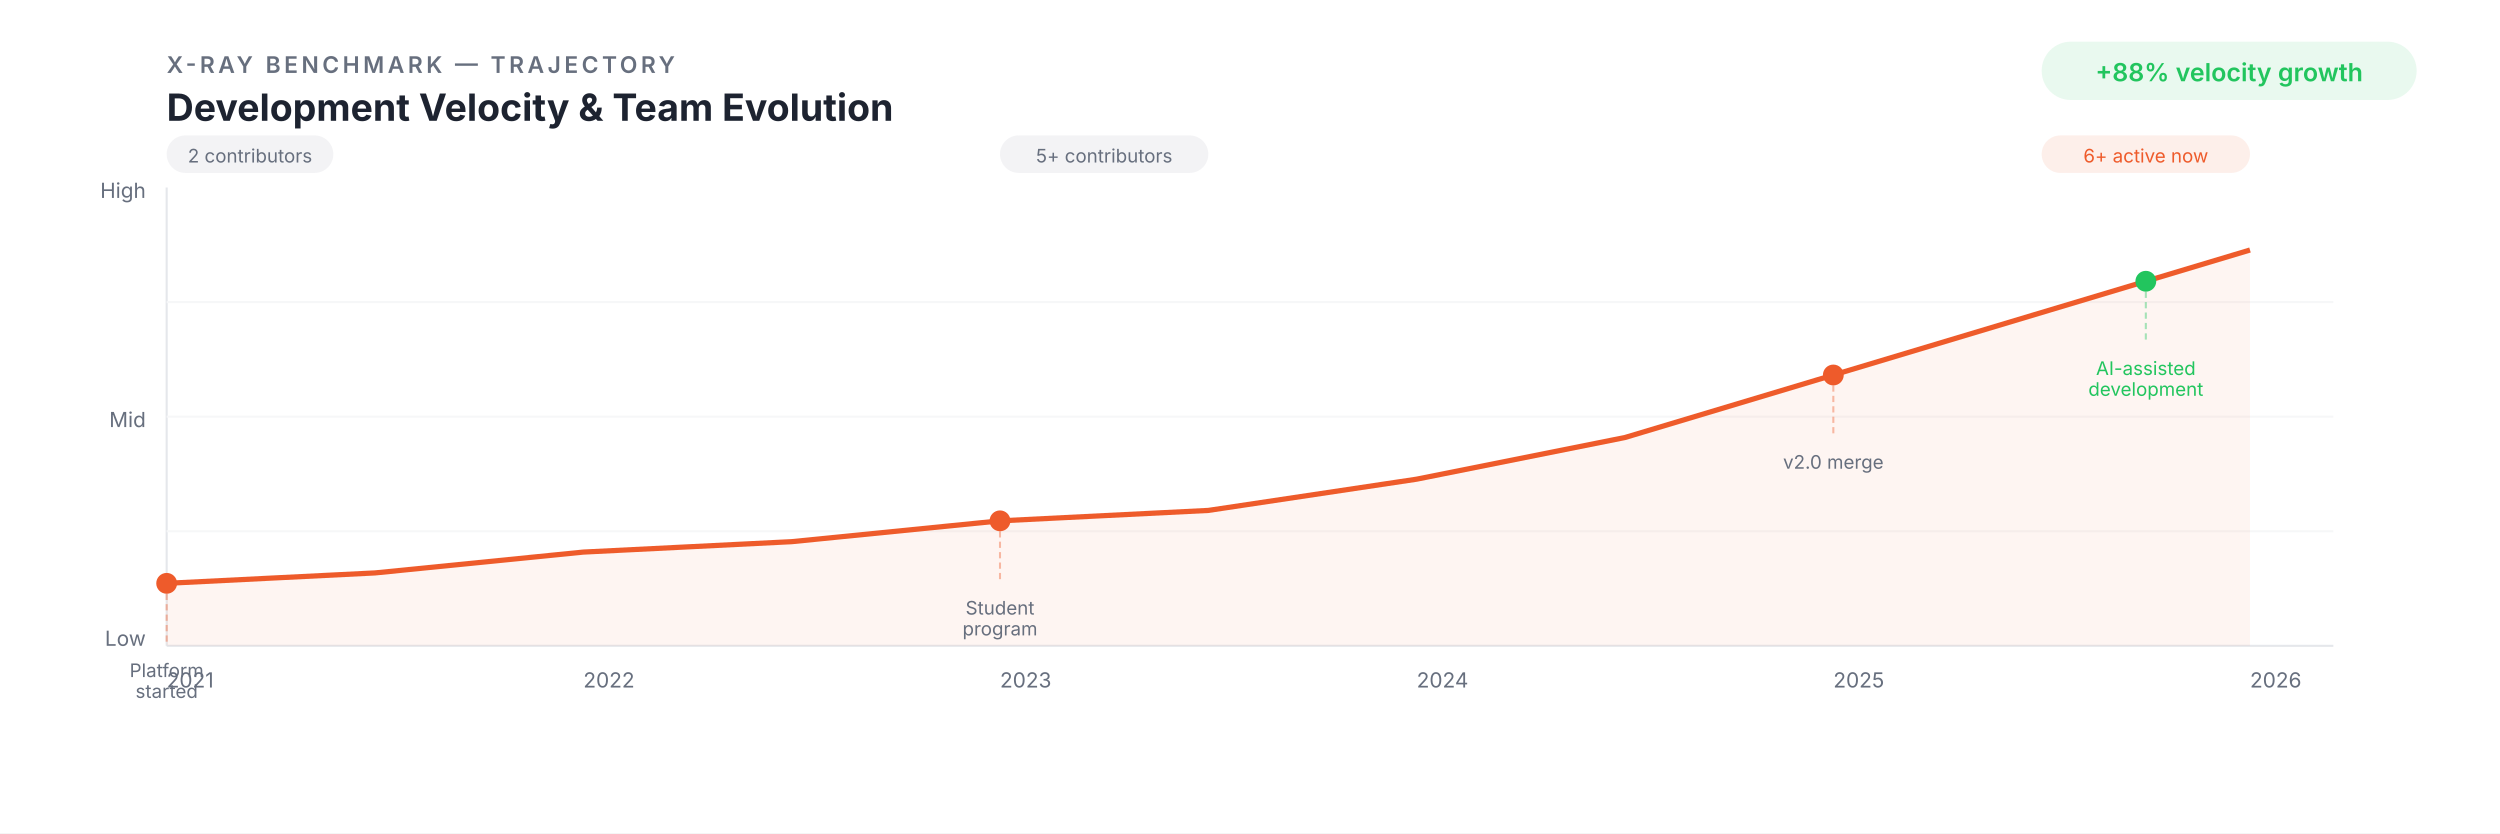
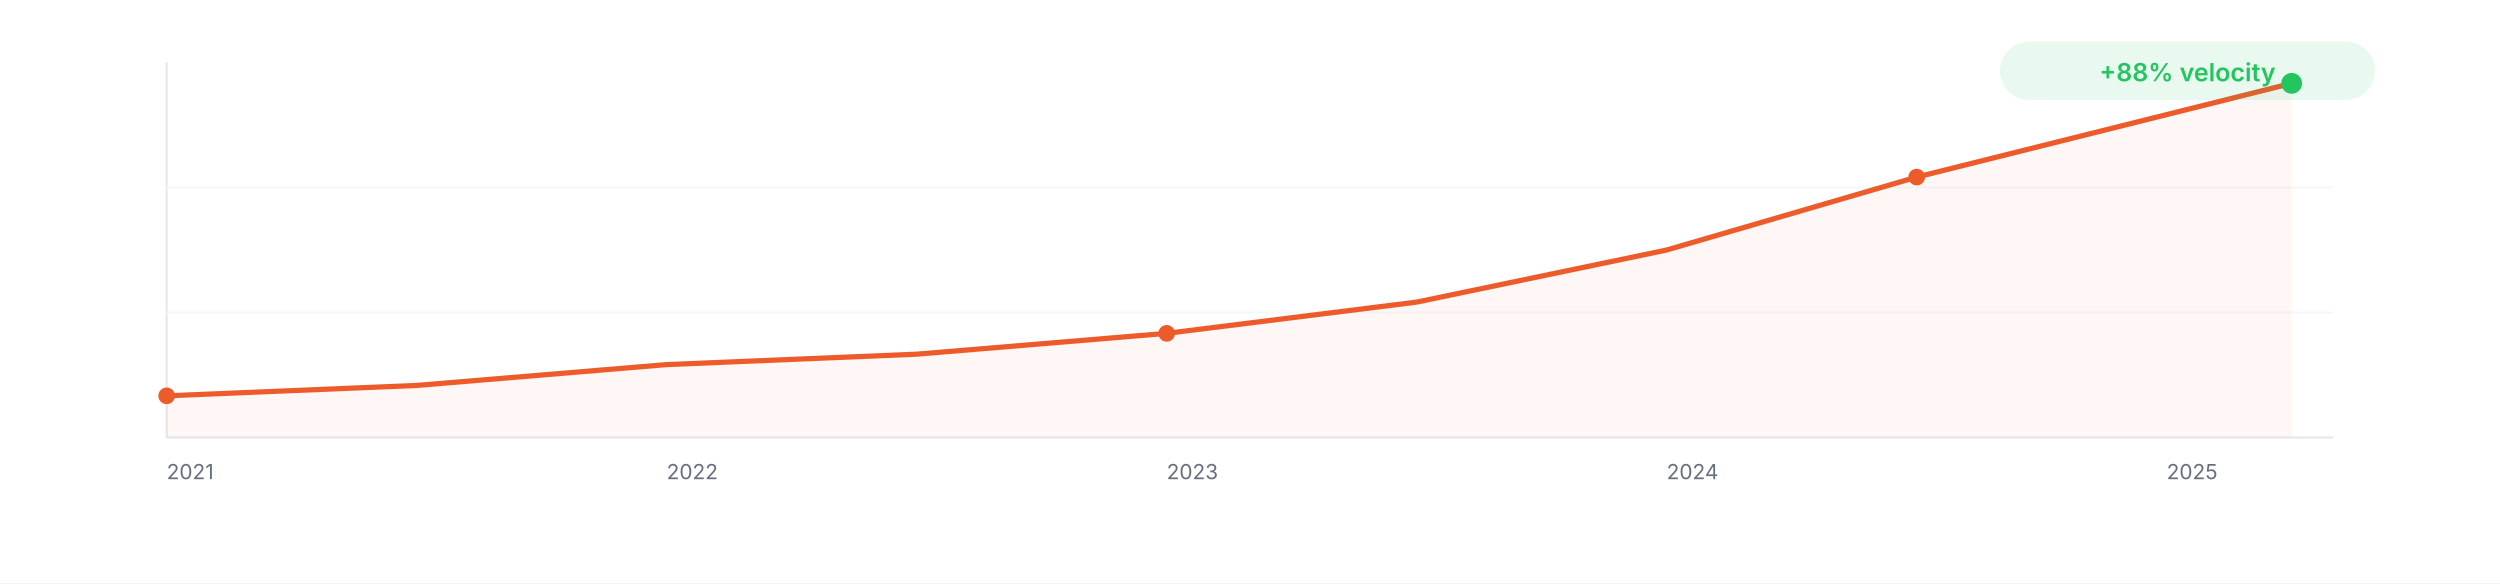
- <svg xmlns="http://www.w3.org/2000/svg" viewBox="0 0 1200 400" font-family="Inter, sans-serif">
-   <rect width="1200" height="400" fill="#FFFFFF" />
-   <text x="80" y="35" fill="#676F7E" font-size="11" font-weight="600" letter-spacing="0.15em">X-RAY BENCHMARK — TRAJECTORY</text>
-   <text x="80" y="58" fill="#1D2330" font-size="18" font-weight="700">Development Velocity &amp; Team Evolution</text>
-   <rect x="980" y="20" width="180" height="28" rx="14" fill="rgba(34, 197, 94, 0.1)" />
-   <text x="1070" y="39" text-anchor="middle" fill="#22C55E" font-size="12" font-weight="600">+88% velocity growth</text>
-   <g transform="translate(80, 90)">
-     <line x1="0" y1="0" x2="0" y2="220" stroke="#E5E7EB" stroke-width="1" />
-     <text x="-10" y="5" text-anchor="end" fill="#676F7E" font-size="10">High</text>
-     <text x="-10" y="115" text-anchor="end" fill="#676F7E" font-size="10">Mid</text>
-     <text x="-10" y="220" text-anchor="end" fill="#676F7E" font-size="10">Low</text>
-     <line x1="0" y1="220" x2="1040" y2="220" stroke="#E5E7EB" stroke-width="1" />
-     <line x1="0" y1="55" x2="1040" y2="55" stroke="#F6F7F8" stroke-width="1" />
-     <line x1="0" y1="110" x2="1040" y2="110" stroke="#F6F7F8" stroke-width="1" />
-     <line x1="0" y1="165" x2="1040" y2="165" stroke="#F6F7F8" stroke-width="1" />
-     <text x="0" y="240" fill="#676F7E" font-size="10">2021</text>
-     <text x="200" y="240" fill="#676F7E" font-size="10">2022</text>
-     <text x="400" y="240" fill="#676F7E" font-size="10">2023</text>
-     <text x="600" y="240" fill="#676F7E" font-size="10">2024</text>
-     <text x="800" y="240" fill="#676F7E" font-size="10">2025</text>
-     <text x="1000" y="240" fill="#676F7E" font-size="10">2026</text>
-     <polyline points="0,190 100,185 200,175 300,170 400,160 500,155 600,140 700,120 800,90 900,60 1000,30" fill="none" stroke="#EE5B2B" stroke-width="2.5" stroke-linejoin="round" />
-     <polygon points="0,190 100,185 200,175 300,170 400,160 500,155 600,140 700,120 800,90 900,60 1000,30 1000,220 0,220" fill="rgba(238, 91, 43, 0.06)" />
-     <g transform="translate(0, 190)">
-       <circle cx="0" cy="0" r="5" fill="#EE5B2B" />
-       <line x1="0" y1="5" x2="0" y2="30" stroke="#EE5B2B" stroke-width="1" stroke-dasharray="3,2" opacity="0.4" />
-       <text x="0" y="45" text-anchor="middle" fill="#676F7E" font-size="9">Platform</text>
-       <text x="0" y="55" text-anchor="middle" fill="#676F7E" font-size="9">started</text>
-     </g>
-     <g transform="translate(400, 160)">
-       <circle cx="0" cy="0" r="5" fill="#EE5B2B" />
-       <line x1="0" y1="5" x2="0" y2="30" stroke="#EE5B2B" stroke-width="1" stroke-dasharray="3,2" opacity="0.4" />
-       <text x="0" y="45" text-anchor="middle" fill="#676F7E" font-size="9">Student</text>
-       <text x="0" y="55" text-anchor="middle" fill="#676F7E" font-size="9">program</text>
-     </g>
-     <g transform="translate(800, 90)">
-       <circle cx="0" cy="0" r="5" fill="#EE5B2B" />
-       <line x1="0" y1="5" x2="0" y2="30" stroke="#EE5B2B" stroke-width="1" stroke-dasharray="3,2" opacity="0.4" />
-       <text x="0" y="45" text-anchor="middle" fill="#676F7E" font-size="9">v2.0 merge</text>
-     </g>
-     <g transform="translate(950, 45)">
-       <circle cx="0" cy="0" r="5" fill="#22C55E" />
-       <line x1="0" y1="5" x2="0" y2="30" stroke="#22C55E" stroke-width="1" stroke-dasharray="3,2" opacity="0.4" />
-       <text x="0" y="45" text-anchor="middle" fill="#22C55E" font-size="9">AI-assisted</text>
-       <text x="0" y="55" text-anchor="middle" fill="#22C55E" font-size="9">development</text>
-     </g>
-     <rect x="0" y="-25" width="80" height="18" rx="9" fill="rgba(103, 111, 126, 0.08)" />
-     <text x="40" y="-12" text-anchor="middle" fill="#676F7E" font-size="9">2 contributors</text>
-     <rect x="400" y="-25" width="100" height="18" rx="9" fill="rgba(103, 111, 126, 0.08)" />
-     <text x="450" y="-12" text-anchor="middle" fill="#676F7E" font-size="9">5+ contributors</text>
-     <rect x="900" y="-25" width="100" height="18" rx="9" fill="rgba(238, 91, 43, 0.1)" />
-     <text x="950" y="-12" text-anchor="middle" fill="#EE5B2B" font-size="9">6+ active now</text>
+ <svg xmlns="http://www.w3.org/2000/svg" viewBox="0 0 1200 280" font-family="Inter, sans-serif">
+   <rect width="1200" height="280" fill="#FFFFFF" />
+   <g transform="translate(80, 30)">
+     <line x1="0" y1="0" x2="0" y2="180" stroke="#E5E7EB" stroke-width="1" />
+     <line x1="0" y1="180" x2="1040" y2="180" stroke="#E5E7EB" stroke-width="1" />
+     <line x1="0" y1="60" x2="1040" y2="60" stroke="#F6F7F8" stroke-width="1" />
+     <line x1="0" y1="120" x2="1040" y2="120" stroke="#F6F7F8" stroke-width="1" />
+     <polyline points="0,160 120,155 240,145 360,140 480,130 600,115 720,90 840,55 960,25 1020,10" fill="none" stroke="#EE5B2B" stroke-width="2.5" stroke-linejoin="round" stroke-linecap="round" />
+     <polygon points="0,160 120,155 240,145 360,140 480,130 600,115 720,90 840,55 960,25 1020,10 1020,180 0,180" fill="rgba(238,91,43,0.05)" />
+     <circle cx="0" cy="160" r="4" fill="#EE5B2B" />
+     <circle cx="480" cy="130" r="4" fill="#EE5B2B" />
+     <circle cx="840" cy="55" r="4" fill="#EE5B2B" />
+     <circle cx="1020" cy="10" r="5" fill="#22C55E" />
+     <text x="0" y="200" fill="#676F7E" font-size="10">2021</text>
+     <text x="240" y="200" fill="#676F7E" font-size="10">2022</text>
+     <text x="480" y="200" fill="#676F7E" font-size="10">2023</text>
+     <text x="720" y="200" fill="#676F7E" font-size="10">2024</text>
+     <text x="960" y="200" fill="#676F7E" font-size="10">2025</text>
  </g>
+   <rect x="960" y="20" width="180" height="28" rx="14" fill="rgba(34,197,94,0.1)" />
+   <text x="1050" y="39" text-anchor="middle" fill="#22C55E" font-size="12" font-weight="600">+88% velocity</text>
</svg>
